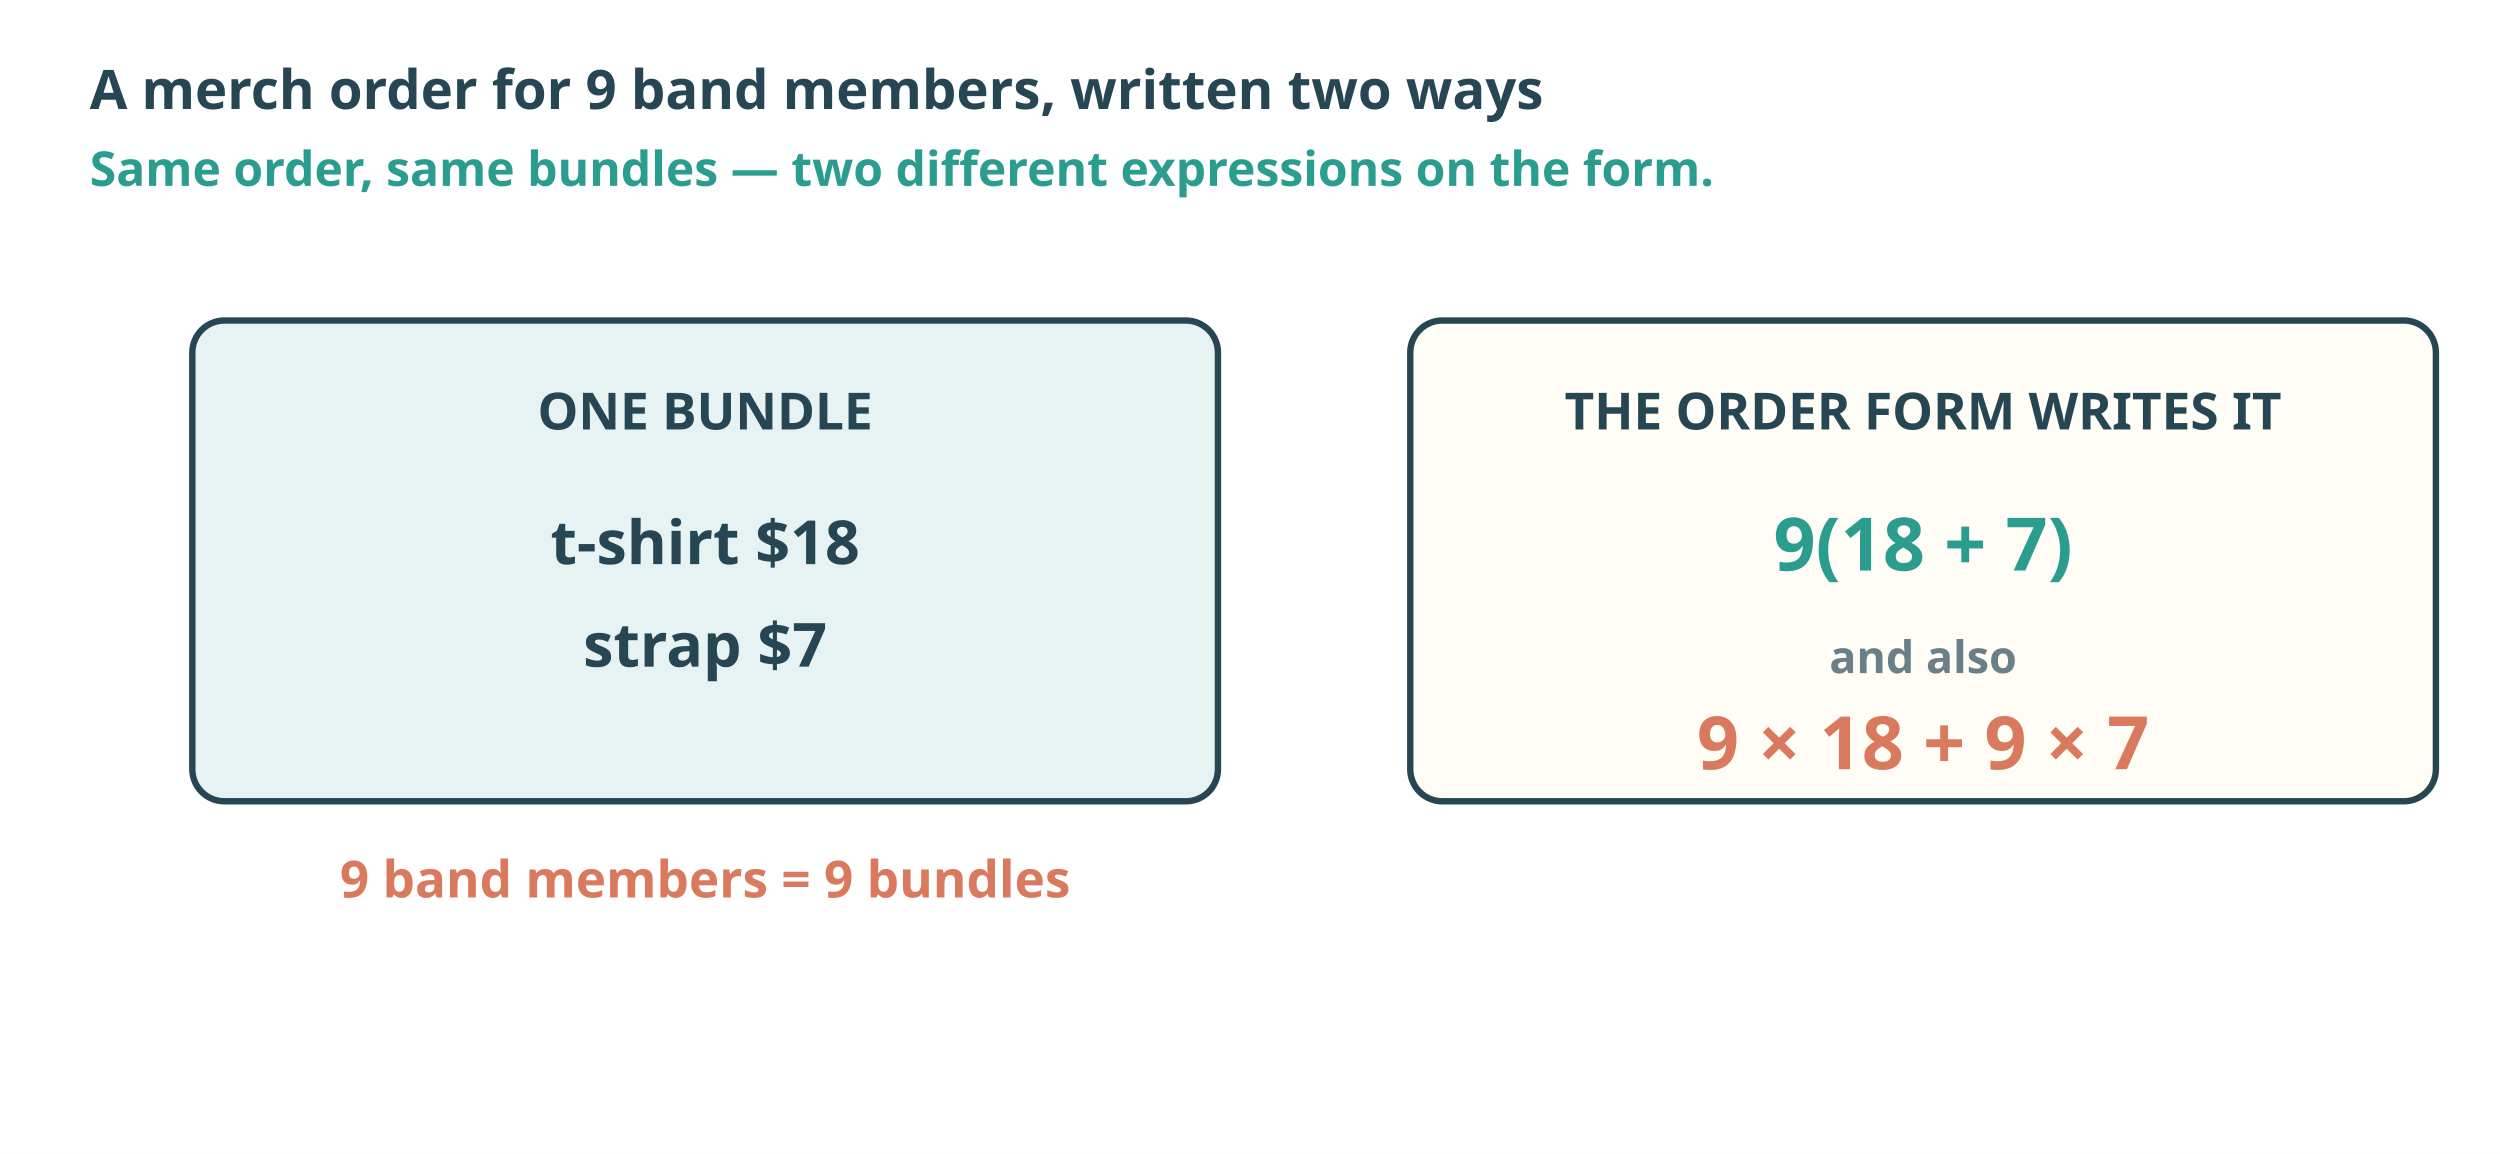
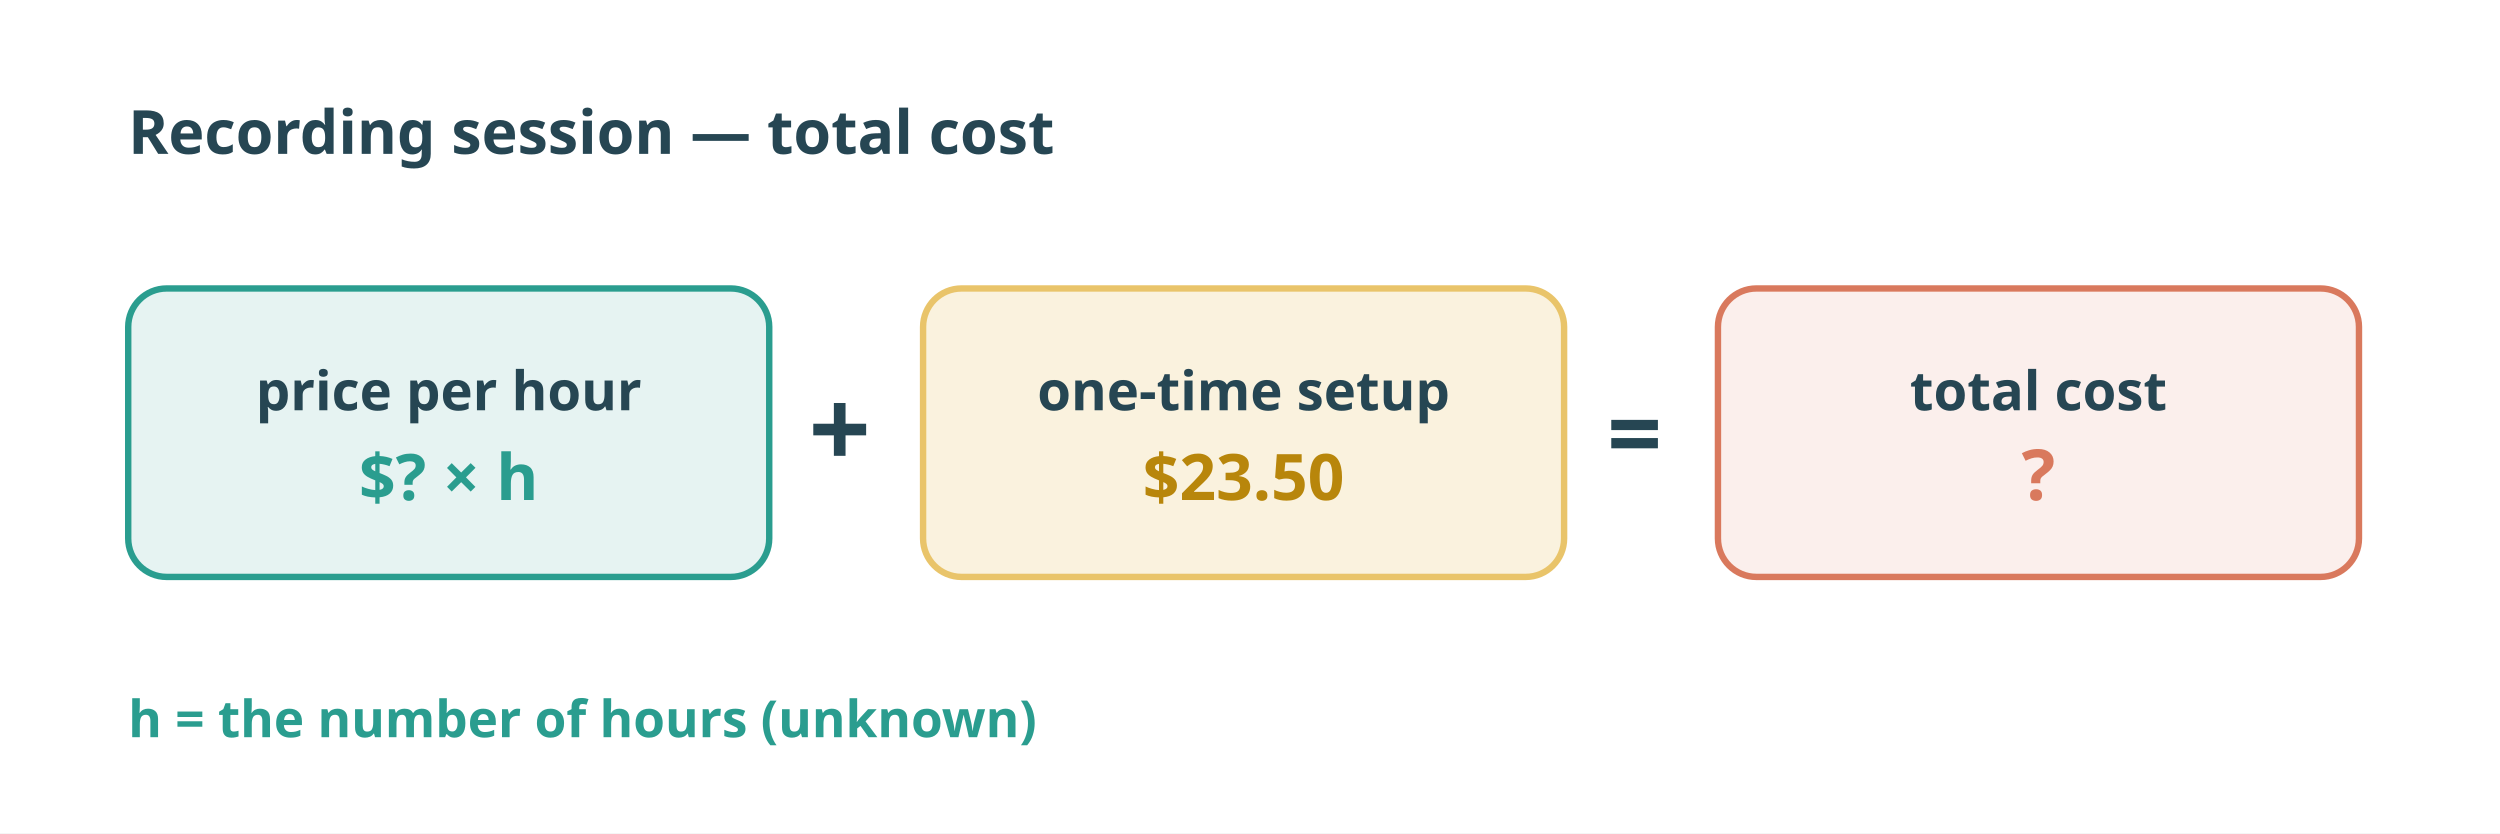
- <svg xmlns="http://www.w3.org/2000/svg" viewBox="0 0 780 360" role="img" font-family="'Hanken Grotesk','Segoe UI',sans-serif">
-   <rect width="780" height="360" fill="#ffffff" />
-   <text x="28" y="34" font-size="17" font-weight="700" fill="#264653">A merch order for 9 band members, written two ways</text>
-   <text x="28" y="58" font-size="15" font-weight="700" fill="#2a9d8f">Same order, same bundles — two different expressions on the form.</text>
-   <rect x="60" y="100" width="320" height="150" rx="10" fill="rgba(42,157,143,0.12)" stroke="#264653" stroke-width="2" />
-   <text x="220" y="134" font-size="16" font-weight="800" fill="#264653" text-anchor="middle">ONE BUNDLE</text>
-   <text x="220" y="176" font-size="19" font-weight="700" fill="#264653" text-anchor="middle">t-shirt  $18</text>
-   <text x="220" y="208" font-size="19" font-weight="700" fill="#264653" text-anchor="middle">strap  $7</text>
-   <text x="220" y="280" font-size="16" font-weight="800" fill="#d9795d" text-anchor="middle">9 band members = 9 bundles</text>
-   <rect x="440" y="100" width="320" height="150" rx="10" fill="#fffdf6" stroke="#264653" stroke-width="2" />
-   <text x="600" y="134" font-size="16" font-weight="800" fill="#264653" text-anchor="middle">THE ORDER FORM WRITES IT</text>
-   <text x="600" y="178" font-size="23" font-weight="800" fill="#2a9d8f" text-anchor="middle">9(18 + 7)</text>
-   <text x="600" y="210" font-size="14" font-weight="700" fill="#6b7f88" text-anchor="middle">and also</text>
-   <text x="600" y="240" font-size="23" font-weight="800" fill="#d9795d" text-anchor="middle">9 × 18 + 9 × 7</text>
+ <svg xmlns="http://www.w3.org/2000/svg" viewBox="0 0 780 260" role="img" font-family="'Hanken Grotesk','Segoe UI',sans-serif">
+   <rect width="780" height="260" fill="#ffffff" />
+   <text x="40" y="48" font-size="19" font-weight="800" fill="#264653">Recording session — total cost</text>
+   <rect x="40" y="90" width="200" height="90" rx="12" fill="rgba(42,157,143,0.12)" stroke="#2a9d8f" stroke-width="2" />
+   <text x="140" y="128" font-size="17" font-weight="700" fill="#264653" text-anchor="middle">price per hour</text>
+   <text x="140" y="156" font-size="20" font-weight="800" fill="#2a9d8f" text-anchor="middle">$? × h</text>
+   <text x="262" y="146" font-size="34" font-weight="800" fill="#264653" text-anchor="middle">+</text>
+   <rect x="288" y="90" width="200" height="90" rx="12" fill="rgba(233,196,106,0.22)" stroke="#e9c46a" stroke-width="2" />
+   <text x="388" y="128" font-size="17" font-weight="700" fill="#264653" text-anchor="middle">one-time setup</text>
+   <text x="388" y="156" font-size="20" font-weight="800" fill="#b8860b" text-anchor="middle">$23.50</text>
+   <text x="510" y="146" font-size="30" font-weight="800" fill="#264653" text-anchor="middle">=</text>
+   <rect x="536" y="90" width="200" height="90" rx="12" fill="rgba(217,121,93,0.12)" stroke="#d9795d" stroke-width="2" />
+   <text x="636" y="128" font-size="17" font-weight="700" fill="#264653" text-anchor="middle">total cost</text>
+   <text x="636" y="156" font-size="22" font-weight="800" fill="#d9795d" text-anchor="middle">?</text>
+   <text x="40" y="230" font-size="16" fill="#2a9d8f" font-weight="700">h = the number of hours (unknown)</text>
</svg>
